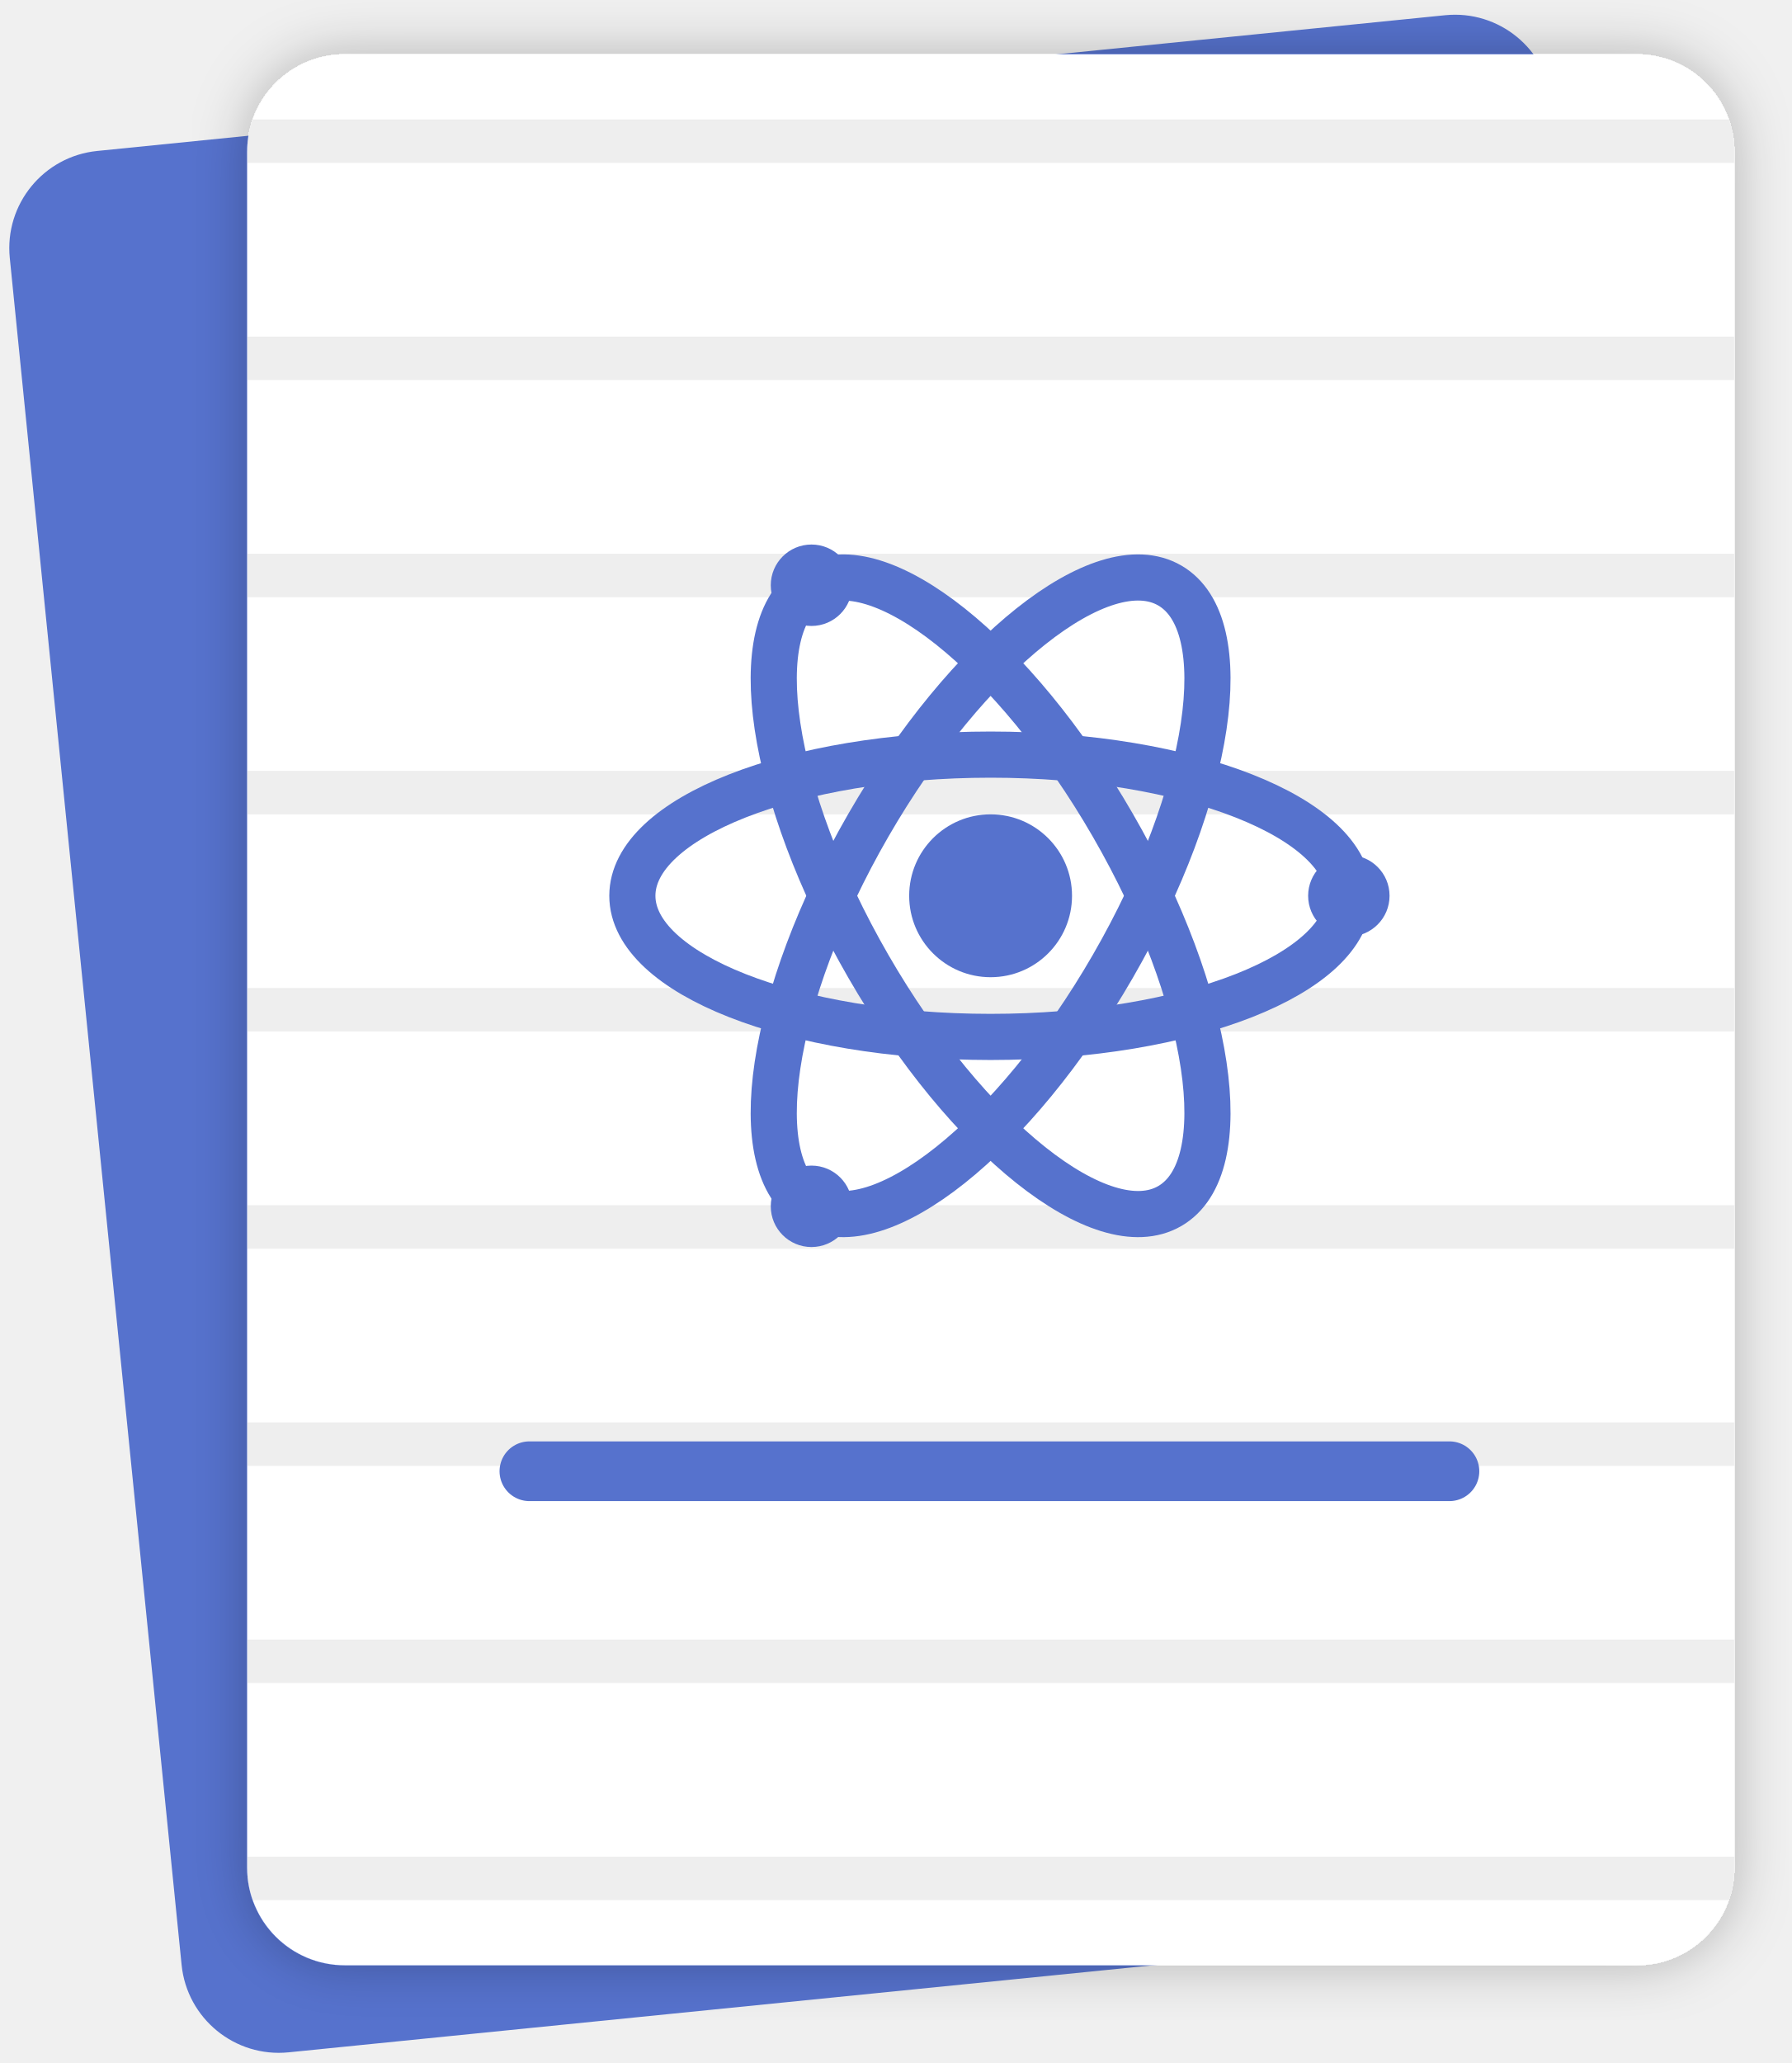
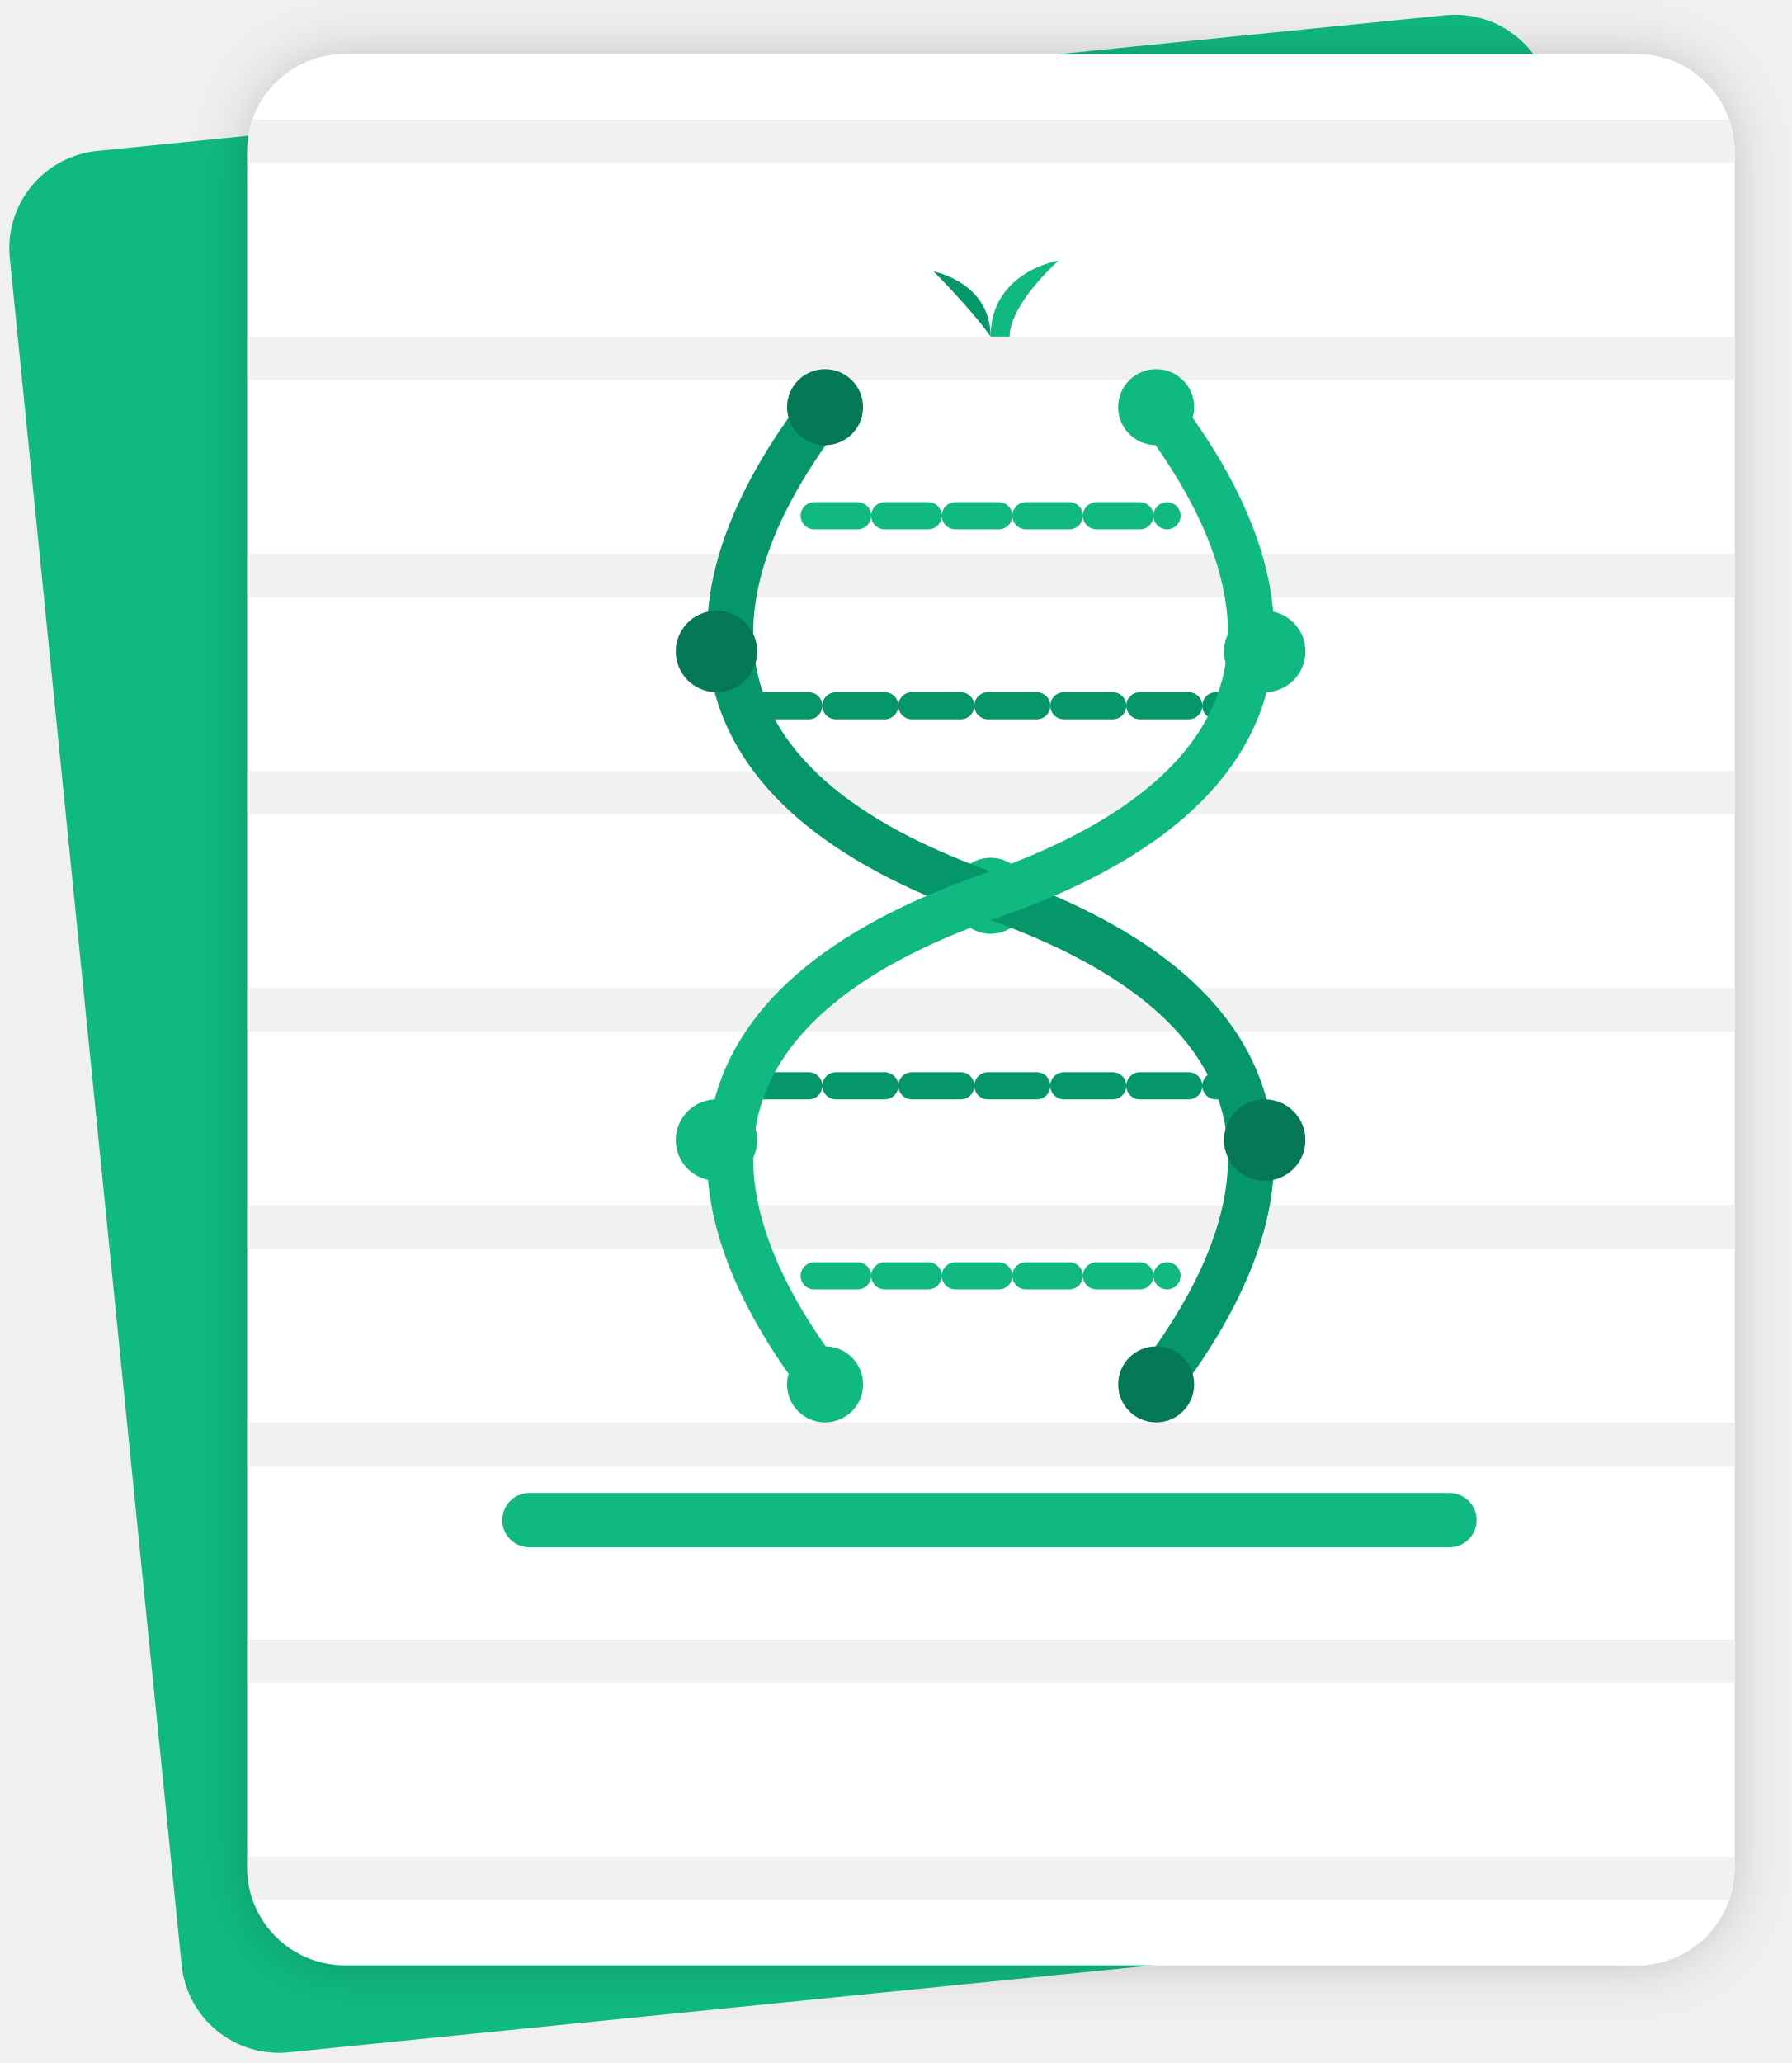
<svg xmlns="http://www.w3.org/2000/svg" width="330" height="380" viewBox="0 0 330 380" fill="none">
-   <rect y="29.609" width="285.591" height="352" rx="18" transform="rotate(-5.74915 0 29.6086)" fill="#5672CD" />
+   <rect y="29.609" width="285.591" height="352" rx="18" transform="rotate(-5.74915 0 29.6086)" fill="#10B981" />
  <g filter="url(#shadow)">
    <rect x="45.533" y="10" width="274" height="352" rx="18" fill="white" />
    <rect x="45.533" y="10" width="274" height="352" rx="18" fill="url(#lines)" />
-     <ellipse cx="182.5" cy="165" rx="66" ry="26" stroke="#5672CD" stroke-width="8.5" fill="none" />
-     <ellipse cx="182.5" cy="165" rx="66" ry="26" stroke="#5672CD" stroke-width="8.5" fill="none" transform="rotate(60 182.5 165)" />
-     <ellipse cx="182.5" cy="165" rx="66" ry="26" stroke="#5672CD" stroke-width="8.5" fill="none" transform="rotate(120 182.5 165)" />
-     <circle cx="182.5" cy="165" r="15" fill="#5672CD" />
-     <circle cx="248.5" cy="165" r="7.5" fill="#5672CD" />
-     <circle cx="149.5" cy="107.8" r="7.5" fill="#5672CD" />
-     <circle cx="149.5" cy="222.2" r="7.5" fill="#5672CD" />
-     <path d="M97.533 271H267.033" stroke="#5672CD" stroke-width="11" stroke-linecap="round" />
+     <line x1="150" y1="95" x2="215" y2="95" stroke="#10B981" stroke-width="5" stroke-linecap="round" stroke-dasharray="8 5" />
+     <line x1="140" y1="130" x2="225" y2="130" stroke="#059669" stroke-width="5" stroke-linecap="round" stroke-dasharray="9 5" />
+     <circle cx="182.5" cy="165" r="7" fill="#10B981" />
+     <line x1="140" y1="200" x2="225" y2="200" stroke="#059669" stroke-width="5" stroke-linecap="round" stroke-dasharray="9 5" />
+     <line x1="150" y1="235" x2="215" y2="235" stroke="#10B981" stroke-width="5" stroke-linecap="round" stroke-dasharray="8 5" />
+     <path d="M152 75 C125 110, 125 145, 182.5 165 C240 185, 240 220, 213 255" stroke="#059669" stroke-width="8.5" stroke-linecap="round" fill="none" />
+     <path d="M213 75 C240 110, 240 145, 182.5 165 C125 185, 125 220, 152 255" stroke="#10B981" stroke-width="8.5" stroke-linecap="round" fill="none" />
+     <circle cx="152" cy="75" r="7" fill="#047857" />
+     <circle cx="213" cy="75" r="7" fill="#10B981" />
+     <circle cx="132" cy="120" r="7.5" fill="#047857" />
+     <circle cx="233" cy="120" r="7.5" fill="#10B981" />
+     <circle cx="132" cy="210" r="7.5" fill="#10B981" />
+     <circle cx="233" cy="210" r="7.5" fill="#047857" />
+     <circle cx="152" cy="255" r="7" fill="#10B981" />
+     <circle cx="213" cy="255" r="7" fill="#047857" />
+     <path d="M182.5 62 C182.5 50, 195 48, 195 48 C195 48, 186 56, 186 62 Z" fill="#10B981" />
+     <path d="M182.5 62 C182.5 52, 172 50, 172 50 C172 50, 179 57, 182.5 62 Z" fill="#059669" />
+     <path d="M97.533 280H267.033" stroke="#10B981" stroke-width="10" stroke-linecap="round" />
  </g>
  <defs>
    <filter id="shadow" x="35.533" y="0" width="294" height="372" filterUnits="userSpaceOnUse" color-interpolation-filters="sRGB">
      <feFlood flood-opacity="0" result="BackgroundImageFix" />
      <feColorMatrix in="SourceAlpha" type="matrix" values="0 0 0 0 0 0 0 0 0 0 0 0 0 0 0 0 0 0 127 0" result="hardAlpha" />
      <feOffset />
      <feGaussianBlur stdDeviation="5" />
      <feComposite in2="hardAlpha" operator="out" />
-       <feColorMatrix type="matrix" values="0 0 0 0 0 0 0 0 0 0 0 0 0 0 0 0 0 0 0.25 0" />
+       <feColorMatrix type="matrix" values="0 0 0 0 0 0 0 0 0 0 0 0 0 0 0 0 0 0 0.18 0" />
      <feBlend mode="normal" in2="BackgroundImageFix" result="effect1_dropShadow" />
      <feBlend mode="normal" in="SourceGraphic" in2="effect1_dropShadow" result="shape" />
    </filter>
    <pattern id="lines" patternUnits="userSpaceOnUse" patternTransform="matrix(1370 0 0 40 45.5326 182)" preserveAspectRatio="none" viewBox="0 0 1370 40" width="1" height="1">
-       <rect width="274" height="8" fill="#D1D1D1" fill-opacity="0.37" />
+       <rect width="274" height="8" fill="#D1D1D1" fill-opacity="0.32" />
    </pattern>
  </defs>
</svg>
